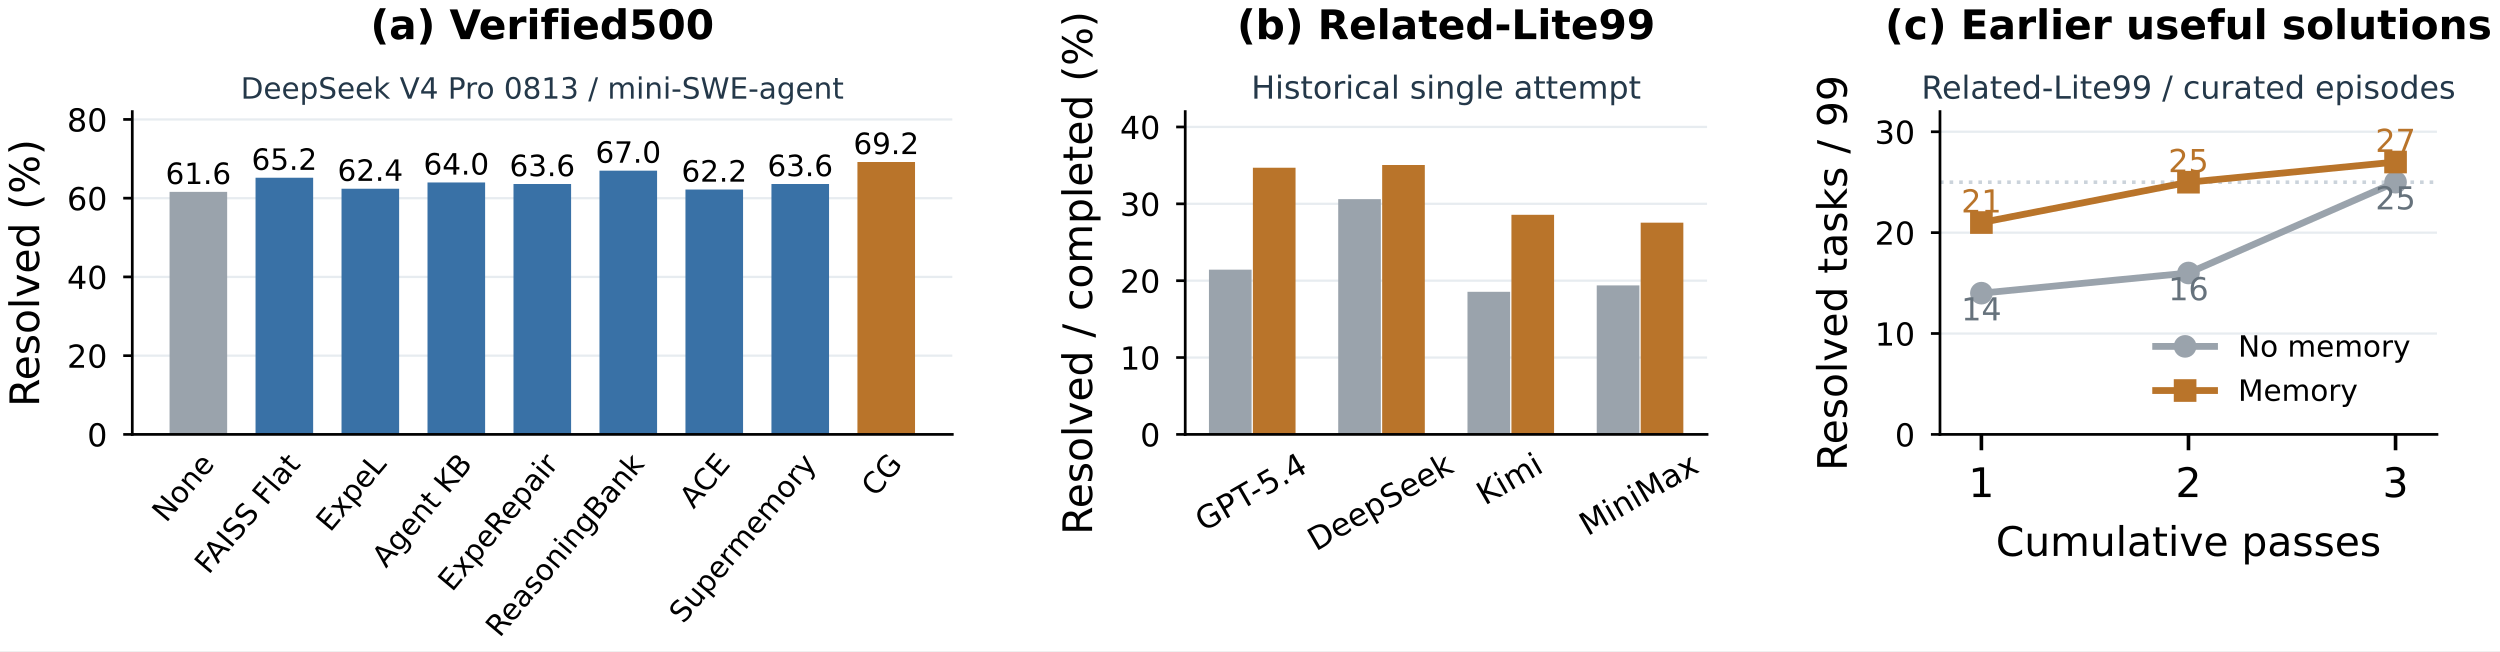
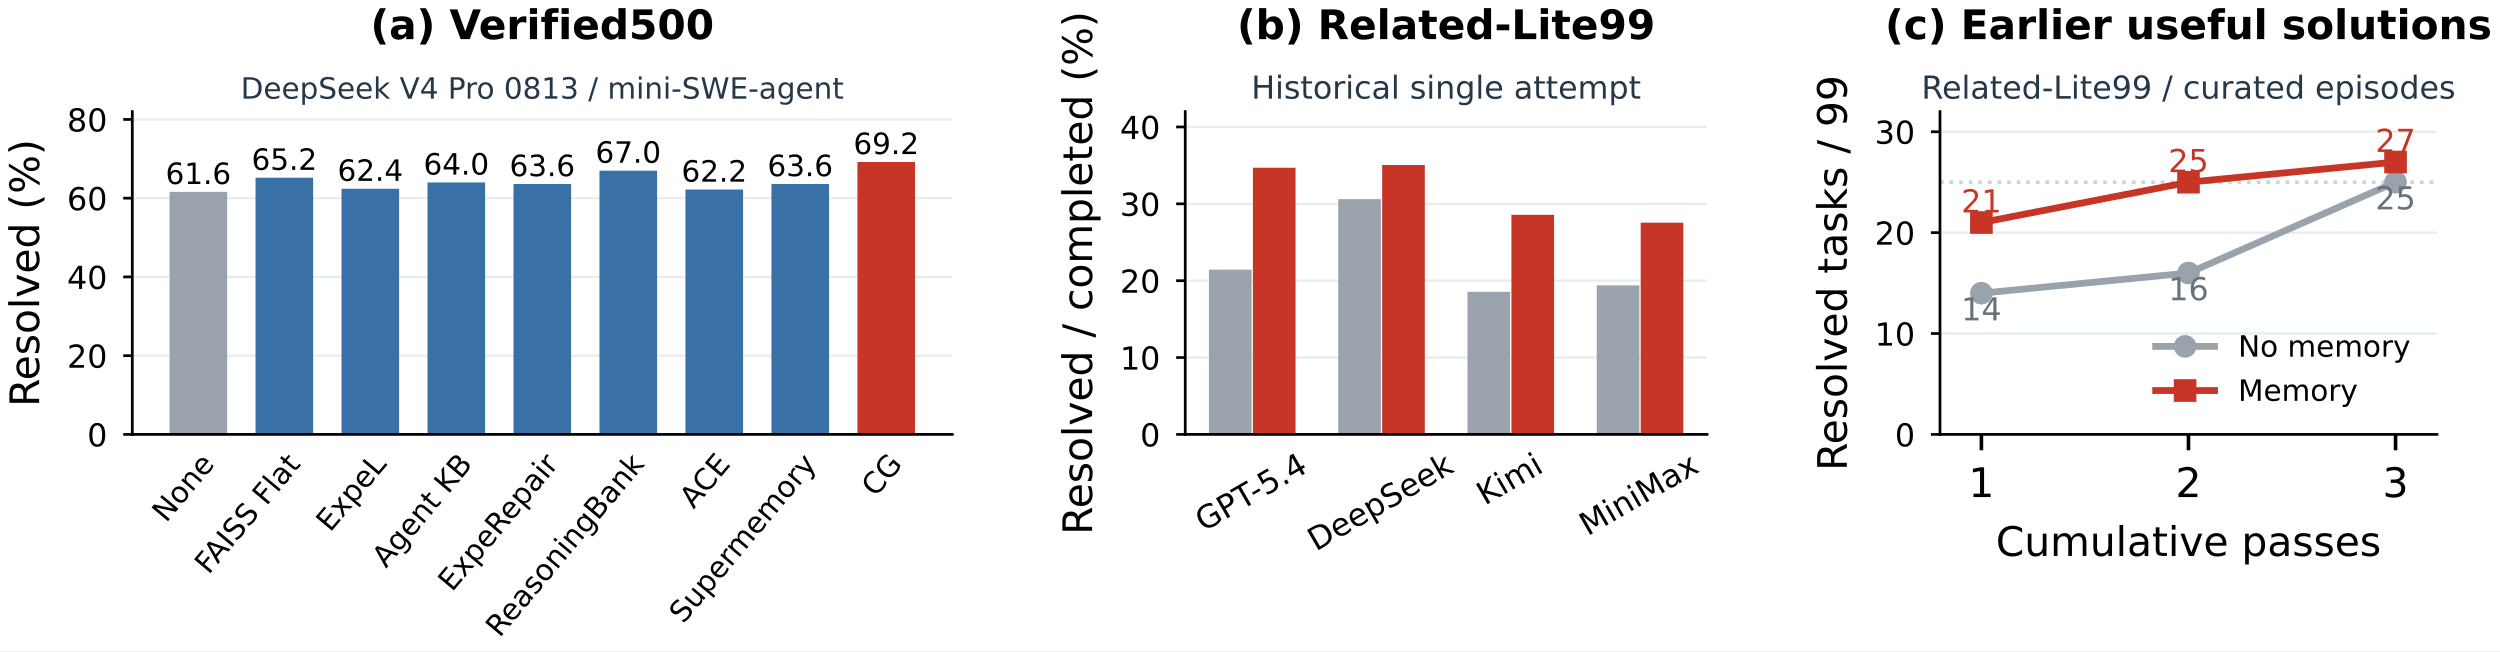
<svg xmlns="http://www.w3.org/2000/svg" xmlns:xlink="http://www.w3.org/1999/xlink" width="552.022pt" height="143.752pt" viewBox="0 0 552.022 143.752" version="1.1">
  <defs>
    <style type="text/css">*{stroke-linejoin: round; stroke-linecap: butt}</style>
  </defs>
  <g id="figure_1">
    <g id="patch_1">
      <path d="M 0 143.752 L 552.022 143.752 L 552.022 0 L 0 0 z " style="fill: #ffffff" />
    </g>
    <g id="axes_1">
      <g id="patch_2">
        <path d="M 29.208 95.919 L 210.277 95.919 L 210.277 24.639 L 29.208 24.639 z " style="fill: #ffffff" />
      </g>
      <g id="matplotlib.axis_1">
        <g id="xtick_1">
          <g id="line2d_1" />
          <g id="text_1">
            <text style="font-size: 6.5px; font-family: 'DejaVu Sans'; text-anchor: end" x="47.582" y="102.593" transform="rotate(-50 47.58202 102.593)">None</text>
          </g>
        </g>
        <g id="xtick_2">
          <g id="line2d_2" />
          <g id="text_2">
            <text style="font-size: 6.5px; font-family: 'DejaVu Sans'; text-anchor: end" x="66.568" y="102.593" transform="rotate(-50 66.56838 102.5933)">FAISS Flat</text>
          </g>
        </g>
        <g id="xtick_3">
          <g id="line2d_3" />
          <g id="text_3">
            <text style="font-size: 6.5px; font-family: 'DejaVu Sans'; text-anchor: end" x="85.554" y="102.593" transform="rotate(-50 85.55397 102.593)">ExpeL</text>
          </g>
        </g>
        <g id="xtick_4">
          <g id="line2d_4" />
          <g id="text_4">
            <text style="font-size: 6.5px; font-family: 'DejaVu Sans'; text-anchor: end" x="104.54" y="102.593" transform="rotate(-50 104.5399 102.593)">Agent KB</text>
          </g>
        </g>
        <g id="xtick_5">
          <g id="line2d_5" />
          <g id="text_5">
            <text style="font-size: 6.5px; font-family: 'DejaVu Sans'; text-anchor: end" x="123.526" y="102.593" transform="rotate(-50 123.5263 102.5933)">ExpeRepair</text>
          </g>
        </g>
        <g id="xtick_6">
          <g id="line2d_6" />
          <g id="text_6">
            <text style="font-size: 6.5px; font-family: 'DejaVu Sans'; text-anchor: end" x="142.512" y="102.593" transform="rotate(-50 142.5123 102.5933)">ReasoningBank</text>
          </g>
        </g>
        <g id="xtick_7">
          <g id="line2d_7" />
          <g id="text_7">
            <text style="font-size: 6.5px; font-family: 'DejaVu Sans'; text-anchor: end" x="161.498" y="102.593" transform="rotate(-50 161.4979 102.593)">ACE</text>
          </g>
        </g>
        <g id="xtick_8">
          <g id="line2d_8" />
          <g id="text_8">
            <text style="font-size: 6.5px; font-family: 'DejaVu Sans'; text-anchor: end" x="180.484" y="102.593" transform="rotate(-50 180.4838 102.593)">Supermemory</text>
          </g>
        </g>
        <g id="xtick_9">
          <g id="line2d_9" />
          <g id="text_9">
            <text style="font-size: 6.5px; font-family: 'DejaVu Sans'; text-anchor: end" x="199.47" y="102.593" transform="rotate(-50 199.4698 102.593)">CG</text>
          </g>
        </g>
      </g>
      <g id="matplotlib.axis_2">
        <g id="ytick_1">
          <g id="line2d_10">
-             <path d="M 29.208 95.919 L 210.277 95.919 " clip-path="url(#pbbd4549063)" style="fill: none; stroke: #e7ecf0; stroke-width: 0.5; stroke-linecap: square" />
+             <path d="M 29.208 95.919 L 210.277 95.919 " clip-path="url(#p18930e19ad)" style="fill: none; stroke: #e7ecf0; stroke-width: 0.5; stroke-linecap: square" />
          </g>
          <g id="line2d_11">
            <defs>
-               <path id="m89f60341a4" d="M 0 0 L -2 0 " style="stroke: #000000; stroke-width: 0.6" />
+               <path id="m54cf2e37d1" d="M 0 0 L -2 0 " style="stroke: #000000; stroke-width: 0.6" />
            </defs>
            <g>
-               <use xlink:href="#m89f60341a4" x="29.208" y="95.919" style="stroke: #000000; stroke-width: 0.6" />
+               <use xlink:href="#m54cf2e37d1" x="29.208" y="95.919" style="stroke: #000000; stroke-width: 0.6" />
            </g>
          </g>
          <g id="text_10">
            <text style="font-size: 7px; font-family: 'DejaVu Sans'; text-anchor: end" x="23.708" y="98.578" transform="rotate(-0 23.7082 98.57777)">0</text>
          </g>
        </g>
        <g id="ytick_2">
          <g id="line2d_12">
-             <path d="M 29.208 78.533 L 210.277 78.533 " clip-path="url(#pbbd4549063)" style="fill: none; stroke: #e7ecf0; stroke-width: 0.5; stroke-linecap: square" />
+             <path d="M 29.208 78.533 L 210.277 78.533 " clip-path="url(#p18930e19ad)" style="fill: none; stroke: #e7ecf0; stroke-width: 0.5; stroke-linecap: square" />
          </g>
          <g id="line2d_13">
            <g>
-               <use xlink:href="#m89f60341a4" x="29.208" y="78.533" style="stroke: #000000; stroke-width: 0.6" />
+               <use xlink:href="#m54cf2e37d1" x="29.208" y="78.533" style="stroke: #000000; stroke-width: 0.6" />
            </g>
          </g>
          <g id="text_11">
            <text style="font-size: 7px; font-family: 'DejaVu Sans'; text-anchor: end" x="23.708" y="81.192" transform="rotate(-0 23.7082 81.19241)">20</text>
          </g>
        </g>
        <g id="ytick_3">
          <g id="line2d_14">
-             <path d="M 29.208 61.148 L 210.277 61.148 " clip-path="url(#pbbd4549063)" style="fill: none; stroke: #e7ecf0; stroke-width: 0.5; stroke-linecap: square" />
+             <path d="M 29.208 61.148 L 210.277 61.148 " clip-path="url(#p18930e19ad)" style="fill: none; stroke: #e7ecf0; stroke-width: 0.5; stroke-linecap: square" />
          </g>
          <g id="line2d_15">
            <g>
-               <use xlink:href="#m89f60341a4" x="29.208" y="61.148" style="stroke: #000000; stroke-width: 0.6" />
+               <use xlink:href="#m54cf2e37d1" x="29.208" y="61.148" style="stroke: #000000; stroke-width: 0.6" />
            </g>
          </g>
          <g id="text_12">
            <text style="font-size: 7px; font-family: 'DejaVu Sans'; text-anchor: end" x="23.708" y="63.807" transform="rotate(-0 23.7082 63.80704)">40</text>
          </g>
        </g>
        <g id="ytick_4">
          <g id="line2d_16">
-             <path d="M 29.208 43.762 L 210.277 43.762 " clip-path="url(#pbbd4549063)" style="fill: none; stroke: #e7ecf0; stroke-width: 0.5; stroke-linecap: square" />
+             <path d="M 29.208 43.762 L 210.277 43.762 " clip-path="url(#p18930e19ad)" style="fill: none; stroke: #e7ecf0; stroke-width: 0.5; stroke-linecap: square" />
          </g>
          <g id="line2d_17">
            <g>
-               <use xlink:href="#m89f60341a4" x="29.208" y="43.762" style="stroke: #000000; stroke-width: 0.6" />
+               <use xlink:href="#m54cf2e37d1" x="29.208" y="43.762" style="stroke: #000000; stroke-width: 0.6" />
            </g>
          </g>
          <g id="text_13">
            <text style="font-size: 7px; font-family: 'DejaVu Sans'; text-anchor: end" x="23.708" y="46.422" transform="rotate(-0 23.7082 46.42168)">60</text>
          </g>
        </g>
        <g id="ytick_5">
          <g id="line2d_18">
-             <path d="M 29.208 26.377 L 210.277 26.377 " clip-path="url(#pbbd4549063)" style="fill: none; stroke: #e7ecf0; stroke-width: 0.5; stroke-linecap: square" />
+             <path d="M 29.208 26.377 L 210.277 26.377 " clip-path="url(#p18930e19ad)" style="fill: none; stroke: #e7ecf0; stroke-width: 0.5; stroke-linecap: square" />
          </g>
          <g id="line2d_19">
            <g>
-               <use xlink:href="#m89f60341a4" x="29.208" y="26.377" style="stroke: #000000; stroke-width: 0.6" />
+               <use xlink:href="#m54cf2e37d1" x="29.208" y="26.377" style="stroke: #000000; stroke-width: 0.6" />
            </g>
          </g>
          <g id="text_14">
            <text style="font-size: 7px; font-family: 'DejaVu Sans'; text-anchor: end" x="23.708" y="29.036" transform="rotate(-0 23.7082 29.03631)">80</text>
          </g>
        </g>
        <g id="text_15">
          <text style="font-size: 9px; font-family: 'DejaVu Sans'; text-anchor: middle" x="8.639" y="60.279" transform="rotate(-90 8.638594 60.27859)">Resolved (%)</text>
        </g>
      </g>
      <g id="patch_3">
-         <path d="M 37.439 95.919 L 50.159 95.919 L 50.159 42.372 L 37.439 42.372 z " clip-path="url(#pbbd4549063)" style="fill: #9aa3ac" />
+         <path d="M 37.439 95.919 L 50.159 95.919 L 50.159 42.372 L 37.439 42.372 z " clip-path="url(#p18930e19ad)" style="fill: #9aa3ac" />
      </g>
      <g id="patch_4">
-         <path d="M 56.425 95.919 L 69.145 95.919 L 69.145 39.242 L 56.425 39.242 z " clip-path="url(#pbbd4549063)" style="fill: #3971a6" />
+         <path d="M 56.425 95.919 L 69.145 95.919 L 69.145 39.242 L 56.425 39.242 z " clip-path="url(#p18930e19ad)" style="fill: #3971a6" />
      </g>
      <g id="patch_5">
-         <path d="M 75.411 95.919 L 88.131 95.919 L 88.131 41.676 L 75.411 41.676 z " clip-path="url(#pbbd4549063)" style="fill: #3971a6" />
+         <path d="M 75.411 95.919 L 88.131 95.919 L 88.131 41.676 L 75.411 41.676 z " clip-path="url(#p18930e19ad)" style="fill: #3971a6" />
      </g>
      <g id="patch_6">
-         <path d="M 94.397 95.919 L 107.117 95.919 L 107.117 40.285 L 94.397 40.285 z " clip-path="url(#pbbd4549063)" style="fill: #3971a6" />
+         <path d="M 94.397 95.919 L 107.117 95.919 L 107.117 40.285 L 94.397 40.285 z " clip-path="url(#p18930e19ad)" style="fill: #3971a6" />
      </g>
      <g id="patch_7">
-         <path d="M 113.383 95.919 L 126.103 95.919 L 126.103 40.633 L 113.383 40.633 z " clip-path="url(#pbbd4549063)" style="fill: #3971a6" />
+         <path d="M 113.383 95.919 L 126.103 95.919 L 126.103 40.633 L 113.383 40.633 z " clip-path="url(#p18930e19ad)" style="fill: #3971a6" />
      </g>
      <g id="patch_8">
-         <path d="M 132.368 95.919 L 145.089 95.919 L 145.089 37.678 L 132.368 37.678 z " clip-path="url(#pbbd4549063)" style="fill: #3971a6" />
+         <path d="M 132.368 95.919 L 145.089 95.919 L 145.089 37.678 L 132.368 37.678 z " clip-path="url(#p18930e19ad)" style="fill: #3971a6" />
      </g>
      <g id="patch_9">
-         <path d="M 151.354 95.919 L 164.075 95.919 L 164.075 41.85 L 151.354 41.85 z " clip-path="url(#pbbd4549063)" style="fill: #3971a6" />
+         <path d="M 151.354 95.919 L 164.075 95.919 L 164.075 41.85 L 151.354 41.85 z " clip-path="url(#p18930e19ad)" style="fill: #3971a6" />
      </g>
      <g id="patch_10">
-         <path d="M 170.34 95.919 L 183.061 95.919 L 183.061 40.633 L 170.34 40.633 z " clip-path="url(#pbbd4549063)" style="fill: #3971a6" />
+         <path d="M 170.34 95.919 L 183.061 95.919 L 183.061 40.633 L 170.34 40.633 z " clip-path="url(#p18930e19ad)" style="fill: #3971a6" />
      </g>
      <g id="patch_11">
-         <path d="M 189.326 95.919 L 202.047 95.919 L 202.047 35.765 L 189.326 35.765 z " clip-path="url(#pbbd4549063)" style="fill: #b9742a" />
+         <path d="M 189.326 95.919 L 202.047 95.919 L 202.047 35.765 L 189.326 35.765 z " clip-path="url(#p18930e19ad)" style="fill: #c73527" />
      </g>
      <g id="patch_12">
        <path d="M 29.208 95.919 L 29.208 24.639 " style="fill: none; stroke: #000000; stroke-width: 0.6; stroke-linejoin: miter; stroke-linecap: square" />
      </g>
      <g id="patch_13">
        <path d="M 29.208 95.919 L 210.277 95.919 " style="fill: none; stroke: #000000; stroke-width: 0.6; stroke-linejoin: miter; stroke-linecap: square" />
      </g>
      <g id="text_16">
        <text style="font-size: 6.5px; font-family: 'DejaVu Sans'; text-anchor: middle" x="43.799" y="40.633" transform="rotate(-0 43.79892 40.63313)">61.6</text>
      </g>
      <g id="text_17">
        <text style="font-size: 6.5px; font-family: 'DejaVu Sans'; text-anchor: middle" x="62.785" y="37.504" transform="rotate(-0 62.7849 37.50376)">65.2</text>
      </g>
      <g id="text_18">
        <text style="font-size: 6.5px; font-family: 'DejaVu Sans'; text-anchor: middle" x="81.771" y="39.938" transform="rotate(-0 81.77087 39.93772)">62.4</text>
      </g>
      <g id="text_19">
        <text style="font-size: 6.5px; font-family: 'DejaVu Sans'; text-anchor: middle" x="100.757" y="38.547" transform="rotate(-0 100.7568 38.54689)">64.0</text>
      </g>
      <g id="text_20">
        <text style="font-size: 6.5px; font-family: 'DejaVu Sans'; text-anchor: middle" x="119.743" y="38.895" transform="rotate(-0 119.7428 38.89459)">63.6</text>
      </g>
      <g id="text_21">
        <text style="font-size: 6.5px; font-family: 'DejaVu Sans'; text-anchor: middle" x="138.729" y="35.939" transform="rotate(-0 138.7288 35.93908)">67.0</text>
      </g>
      <g id="text_22">
        <text style="font-size: 6.5px; font-family: 'DejaVu Sans'; text-anchor: middle" x="157.715" y="40.112" transform="rotate(-0 157.7148 40.11157)">62.2</text>
      </g>
      <g id="text_23">
        <text style="font-size: 6.5px; font-family: 'DejaVu Sans'; text-anchor: middle" x="176.701" y="38.895" transform="rotate(-0 176.7007 38.89459)">63.6</text>
      </g>
      <g id="text_24">
        <text style="font-size: 6.5px; font-family: 'DejaVu Sans'; text-anchor: middle" x="195.687" y="34.027" transform="rotate(-0 195.6867 34.02669)">69.2</text>
      </g>
      <g id="text_25">
        <text style="font-size: 6.5px; font-family: 'DejaVu Sans'; text-anchor: middle; fill: #243849" x="119.743" y="21.787" transform="rotate(-0 119.7428 21.78739)">DeepSeek V4 Pro 0813 / mini-SWE-agent</text>
      </g>
      <g id="text_26">
        <text style="font-weight: 700; font-size: 9px; font-family: 'DejaVu Sans'; text-anchor: middle" x="119.743" y="8.639" transform="rotate(-0 119.7428 8.638594)">(a) Verified500</text>
      </g>
    </g>
    <g id="axes_2">
      <g id="patch_14">
        <path d="M 261.708 95.919 L 376.934 95.919 L 376.934 24.639 L 261.708 24.639 z " style="fill: #ffffff" />
      </g>
      <g id="matplotlib.axis_3">
        <g id="xtick_10">
          <g id="line2d_20" />
          <g id="text_27">
            <text style="font-size: 7px; font-family: 'DejaVu Sans'" transform="translate(265.7533 117.4923) rotate(-30)">GPT-5.4</text>
          </g>
        </g>
        <g id="xtick_11">
          <g id="line2d_21" />
          <g id="text_28">
            <text style="font-size: 7px; font-family: 'DejaVu Sans'" transform="translate(290.5615 121.8049) rotate(-30)">DeepSeek</text>
          </g>
        </g>
        <g id="xtick_12">
          <g id="line2d_22" />
          <g id="text_29">
            <text style="font-size: 7px; font-family: 'DejaVu Sans'" transform="translate(327.8775 111.674) rotate(-30)">Kimi</text>
          </g>
        </g>
        <g id="xtick_13">
          <g id="line2d_23" />
          <g id="text_30">
            <text style="font-size: 7px; font-family: 'DejaVu Sans'" transform="translate(350.5572 118.4438) rotate(-30)">MiniMax</text>
          </g>
        </g>
      </g>
      <g id="matplotlib.axis_4">
        <g id="ytick_6">
          <g id="line2d_24">
-             <path d="M 261.708 95.919 L 376.934 95.919 " clip-path="url(#p09d62d4a76)" style="fill: none; stroke: #e7ecf0; stroke-width: 0.5; stroke-linecap: square" />
+             <path d="M 261.708 95.919 L 376.934 95.919 " clip-path="url(#p81a3f68c66)" style="fill: none; stroke: #e7ecf0; stroke-width: 0.5; stroke-linecap: square" />
          </g>
          <g id="line2d_25">
            <g>
-               <use xlink:href="#m89f60341a4" x="261.708" y="95.919" style="stroke: #000000; stroke-width: 0.6" />
+               <use xlink:href="#m54cf2e37d1" x="261.708" y="95.919" style="stroke: #000000; stroke-width: 0.6" />
            </g>
          </g>
          <g id="text_31">
            <text style="font-size: 7px; font-family: 'DejaVu Sans'; text-anchor: end" x="256.208" y="98.578" transform="rotate(-0 256.2084 98.57777)">0</text>
          </g>
        </g>
        <g id="ytick_7">
          <g id="line2d_26">
-             <path d="M 261.708 78.947 L 376.934 78.947 " clip-path="url(#p09d62d4a76)" style="fill: none; stroke: #e7ecf0; stroke-width: 0.5; stroke-linecap: square" />
+             <path d="M 261.708 78.947 L 376.934 78.947 " clip-path="url(#p81a3f68c66)" style="fill: none; stroke: #e7ecf0; stroke-width: 0.5; stroke-linecap: square" />
          </g>
          <g id="line2d_27">
            <g>
-               <use xlink:href="#m89f60341a4" x="261.708" y="78.947" style="stroke: #000000; stroke-width: 0.6" />
+               <use xlink:href="#m54cf2e37d1" x="261.708" y="78.947" style="stroke: #000000; stroke-width: 0.6" />
            </g>
          </g>
          <g id="text_32">
            <text style="font-size: 7px; font-family: 'DejaVu Sans'; text-anchor: end" x="256.208" y="81.606" transform="rotate(-0 256.2084 81.60635)">10</text>
          </g>
        </g>
        <g id="ytick_8">
          <g id="line2d_28">
-             <path d="M 261.708 61.976 L 376.934 61.976 " clip-path="url(#p09d62d4a76)" style="fill: none; stroke: #e7ecf0; stroke-width: 0.5; stroke-linecap: square" />
+             <path d="M 261.708 61.976 L 376.934 61.976 " clip-path="url(#p81a3f68c66)" style="fill: none; stroke: #e7ecf0; stroke-width: 0.5; stroke-linecap: square" />
          </g>
          <g id="line2d_29">
            <g>
-               <use xlink:href="#m89f60341a4" x="261.708" y="61.976" style="stroke: #000000; stroke-width: 0.6" />
+               <use xlink:href="#m54cf2e37d1" x="261.708" y="61.976" style="stroke: #000000; stroke-width: 0.6" />
            </g>
          </g>
          <g id="text_33">
            <text style="font-size: 7px; font-family: 'DejaVu Sans'; text-anchor: end" x="256.208" y="64.635" transform="rotate(-0 256.2084 64.63492)">20</text>
          </g>
        </g>
        <g id="ytick_9">
          <g id="line2d_30">
-             <path d="M 261.708 45.004 L 376.934 45.004 " clip-path="url(#p09d62d4a76)" style="fill: none; stroke: #e7ecf0; stroke-width: 0.5; stroke-linecap: square" />
+             <path d="M 261.708 45.004 L 376.934 45.004 " clip-path="url(#p81a3f68c66)" style="fill: none; stroke: #e7ecf0; stroke-width: 0.5; stroke-linecap: square" />
          </g>
          <g id="line2d_31">
            <g>
-               <use xlink:href="#m89f60341a4" x="261.708" y="45.004" style="stroke: #000000; stroke-width: 0.6" />
+               <use xlink:href="#m54cf2e37d1" x="261.708" y="45.004" style="stroke: #000000; stroke-width: 0.6" />
            </g>
          </g>
          <g id="text_34">
            <text style="font-size: 7px; font-family: 'DejaVu Sans'; text-anchor: end" x="256.208" y="47.663" transform="rotate(-0 256.2084 47.66349)">30</text>
          </g>
        </g>
        <g id="ytick_10">
          <g id="line2d_32">
-             <path d="M 261.708 28.033 L 376.934 28.033 " clip-path="url(#p09d62d4a76)" style="fill: none; stroke: #e7ecf0; stroke-width: 0.5; stroke-linecap: square" />
+             <path d="M 261.708 28.033 L 376.934 28.033 " clip-path="url(#p81a3f68c66)" style="fill: none; stroke: #e7ecf0; stroke-width: 0.5; stroke-linecap: square" />
          </g>
          <g id="line2d_33">
            <g>
-               <use xlink:href="#m89f60341a4" x="261.708" y="28.033" style="stroke: #000000; stroke-width: 0.6" />
+               <use xlink:href="#m54cf2e37d1" x="261.708" y="28.033" style="stroke: #000000; stroke-width: 0.6" />
            </g>
          </g>
          <g id="text_35">
            <text style="font-size: 7px; font-family: 'DejaVu Sans'; text-anchor: end" x="256.208" y="30.692" transform="rotate(-0 256.2084 30.69206)">40</text>
          </g>
        </g>
        <g id="text_36">
          <text style="font-size: 9px; font-family: 'DejaVu Sans'; text-anchor: middle" x="241.139" y="60.279" transform="rotate(-90 241.1388 60.27859)">Resolved / completed (%)</text>
        </g>
      </g>
      <g id="patch_15">
-         <path d="M 266.946 95.919 L 276.365 95.919 L 276.365 59.551 L 266.946 59.551 z " clip-path="url(#p09d62d4a76)" style="fill: #9aa3ac" />
+         <path d="M 266.946 95.919 L 276.365 95.919 L 276.365 59.551 L 266.946 59.551 z " clip-path="url(#p81a3f68c66)" style="fill: #9aa3ac" />
      </g>
      <g id="patch_16">
-         <path d="M 295.488 95.919 L 304.907 95.919 L 304.907 43.965 L 295.488 43.965 z " clip-path="url(#p09d62d4a76)" style="fill: #9aa3ac" />
+         <path d="M 295.488 95.919 L 304.907 95.919 L 304.907 43.965 L 295.488 43.965 z " clip-path="url(#p81a3f68c66)" style="fill: #9aa3ac" />
      </g>
      <g id="patch_17">
-         <path d="M 324.031 95.919 L 333.45 95.919 L 333.45 64.425 L 324.031 64.425 z " clip-path="url(#p09d62d4a76)" style="fill: #9aa3ac" />
+         <path d="M 324.031 95.919 L 333.45 95.919 L 333.45 64.425 L 324.031 64.425 z " clip-path="url(#p81a3f68c66)" style="fill: #9aa3ac" />
      </g>
      <g id="patch_18">
-         <path d="M 352.573 95.919 L 361.992 95.919 L 361.992 63.015 L 352.573 63.015 z " clip-path="url(#p09d62d4a76)" style="fill: #9aa3ac" />
+         <path d="M 352.573 95.919 L 361.992 95.919 L 361.992 63.015 L 352.573 63.015 z " clip-path="url(#p81a3f68c66)" style="fill: #9aa3ac" />
      </g>
      <g id="patch_19">
-         <path d="M 276.65 95.919 L 286.069 95.919 L 286.069 37.038 L 276.65 37.038 z " clip-path="url(#p09d62d4a76)" style="fill: #b9742a" />
+         <path d="M 276.65 95.919 L 286.069 95.919 L 286.069 37.038 L 276.65 37.038 z " clip-path="url(#p81a3f68c66)" style="fill: #c73527" />
      </g>
      <g id="patch_20">
-         <path d="M 305.193 95.919 L 314.612 95.919 L 314.612 36.431 L 305.193 36.431 z " clip-path="url(#p09d62d4a76)" style="fill: #b9742a" />
+         <path d="M 305.193 95.919 L 314.612 95.919 L 314.612 36.431 L 305.193 36.431 z " clip-path="url(#p81a3f68c66)" style="fill: #c73527" />
      </g>
      <g id="patch_21">
-         <path d="M 333.735 95.919 L 343.154 95.919 L 343.154 47.429 L 333.735 47.429 z " clip-path="url(#p09d62d4a76)" style="fill: #b9742a" />
+         <path d="M 333.735 95.919 L 343.154 95.919 L 343.154 47.429 L 333.735 47.429 z " clip-path="url(#p81a3f68c66)" style="fill: #c73527" />
      </g>
      <g id="patch_22">
-         <path d="M 362.278 95.919 L 371.697 95.919 L 371.697 49.161 L 362.278 49.161 z " clip-path="url(#p09d62d4a76)" style="fill: #b9742a" />
+         <path d="M 362.278 95.919 L 371.697 95.919 L 371.697 49.161 L 362.278 49.161 z " clip-path="url(#p81a3f68c66)" style="fill: #c73527" />
      </g>
      <g id="patch_23">
        <path d="M 261.708 95.919 L 261.708 24.639 " style="fill: none; stroke: #000000; stroke-width: 0.6; stroke-linejoin: miter; stroke-linecap: square" />
      </g>
      <g id="patch_24">
        <path d="M 261.708 95.919 L 376.934 95.919 " style="fill: none; stroke: #000000; stroke-width: 0.6; stroke-linejoin: miter; stroke-linecap: square" />
      </g>
      <g id="text_37">
        <text style="font-size: 7px; font-family: 'DejaVu Sans'; text-anchor: middle; fill: #243849" x="319.321" y="21.787" transform="rotate(-0 319.3214 21.78739)">Historical single attempt</text>
      </g>
      <g id="text_38">
        <text style="font-weight: 700; font-size: 9px; font-family: 'DejaVu Sans'; text-anchor: middle" x="319.321" y="8.639" transform="rotate(-0 319.3214 8.638594)">(b) Related-Lite99</text>
      </g>
    </g>
    <g id="axes_3">
      <g id="patch_25">
        <path d="M 428.365 95.919 L 538.104 95.919 L 538.104 24.639 L 428.365 24.639 z " style="fill: #ffffff" />
      </g>
      <g id="line2d_34">
-         <path d="M 428.365 40.231 L 538.104 40.231 " clip-path="url(#p77054eb0fe)" style="fill: none; stroke-dasharray: 0.8,1.32; stroke-dashoffset: 0; stroke: #cbd3db; stroke-width: 0.8" />
+         <path d="M 428.365 40.231 L 538.104 40.231 " clip-path="url(#pdecfa5c27d)" style="fill: none; stroke-dasharray: 0.8,1.32; stroke-dashoffset: 0; stroke: #cbd3db; stroke-width: 0.8" />
      </g>
      <g id="matplotlib.axis_5">
        <g id="xtick_14">
          <g id="line2d_35">
            <defs>
-               <path id="ma97fbe5a9e" d="M 0 0 L 0 3.5 " style="stroke: #000000; stroke-width: 0.8" />
+               <path id="m015f919467" d="M 0 0 L 0 3.5 " style="stroke: #000000; stroke-width: 0.8" />
            </defs>
            <g>
-               <use xlink:href="#ma97fbe5a9e" x="437.51" y="95.919" style="stroke: #000000; stroke-width: 0.8" />
+               <use xlink:href="#m015f919467" x="437.51" y="95.919" style="stroke: #000000; stroke-width: 0.8" />
            </g>
          </g>
          <g id="text_39">
            <text style="font-size: 9px; font-family: 'DejaVu Sans'; text-anchor: middle" x="437.51" y="109.756" transform="rotate(-0 437.5102 109.7565)">1</text>
          </g>
        </g>
        <g id="xtick_15">
          <g id="line2d_36">
            <g>
-               <use xlink:href="#ma97fbe5a9e" x="483.235" y="95.919" style="stroke: #000000; stroke-width: 0.8" />
+               <use xlink:href="#m015f919467" x="483.235" y="95.919" style="stroke: #000000; stroke-width: 0.8" />
            </g>
          </g>
          <g id="text_40">
            <text style="font-size: 9px; font-family: 'DejaVu Sans'; text-anchor: middle" x="483.235" y="109.756" transform="rotate(-0 483.2347 109.7565)">2</text>
          </g>
        </g>
        <g id="xtick_16">
          <g id="line2d_37">
            <g>
-               <use xlink:href="#ma97fbe5a9e" x="528.959" y="95.919" style="stroke: #000000; stroke-width: 0.8" />
+               <use xlink:href="#m015f919467" x="528.959" y="95.919" style="stroke: #000000; stroke-width: 0.8" />
            </g>
          </g>
          <g id="text_41">
            <text style="font-size: 9px; font-family: 'DejaVu Sans'; text-anchor: middle" x="528.959" y="109.756" transform="rotate(-0 528.9593 109.7565)">3</text>
          </g>
        </g>
        <g id="text_42">
          <text style="font-size: 9px; font-family: 'DejaVu Sans'; text-anchor: middle" x="483.235" y="122.757" transform="rotate(-0 483.2347 122.7572)">Cumulative passes</text>
        </g>
      </g>
      <g id="matplotlib.axis_6">
        <g id="ytick_11">
          <g id="line2d_38">
-             <path d="M 428.365 95.919 L 538.104 95.919 " clip-path="url(#p77054eb0fe)" style="fill: none; stroke: #e7ecf0; stroke-width: 0.5; stroke-linecap: square" />
+             <path d="M 428.365 95.919 L 538.104 95.919 " clip-path="url(#pdecfa5c27d)" style="fill: none; stroke: #e7ecf0; stroke-width: 0.5; stroke-linecap: square" />
          </g>
          <g id="line2d_39">
            <g>
-               <use xlink:href="#m89f60341a4" x="428.365" y="95.919" style="stroke: #000000; stroke-width: 0.6" />
+               <use xlink:href="#m54cf2e37d1" x="428.365" y="95.919" style="stroke: #000000; stroke-width: 0.6" />
            </g>
          </g>
          <g id="text_43">
            <text style="font-size: 7px; font-family: 'DejaVu Sans'; text-anchor: end" x="422.865" y="98.578" transform="rotate(-0 422.8653 98.57777)">0</text>
          </g>
        </g>
        <g id="ytick_12">
          <g id="line2d_40">
-             <path d="M 428.365 73.644 L 538.104 73.644 " clip-path="url(#p77054eb0fe)" style="fill: none; stroke: #e7ecf0; stroke-width: 0.5; stroke-linecap: square" />
+             <path d="M 428.365 73.644 L 538.104 73.644 " clip-path="url(#pdecfa5c27d)" style="fill: none; stroke: #e7ecf0; stroke-width: 0.5; stroke-linecap: square" />
          </g>
          <g id="line2d_41">
            <g>
-               <use xlink:href="#m89f60341a4" x="428.365" y="73.644" style="stroke: #000000; stroke-width: 0.6" />
+               <use xlink:href="#m54cf2e37d1" x="428.365" y="73.644" style="stroke: #000000; stroke-width: 0.6" />
            </g>
          </g>
          <g id="text_44">
            <text style="font-size: 7px; font-family: 'DejaVu Sans'; text-anchor: end" x="422.865" y="76.303" transform="rotate(-0 422.8653 76.30277)">10</text>
          </g>
        </g>
        <g id="ytick_13">
          <g id="line2d_42">
-             <path d="M 428.365 51.369 L 538.104 51.369 " clip-path="url(#p77054eb0fe)" style="fill: none; stroke: #e7ecf0; stroke-width: 0.5; stroke-linecap: square" />
+             <path d="M 428.365 51.369 L 538.104 51.369 " clip-path="url(#pdecfa5c27d)" style="fill: none; stroke: #e7ecf0; stroke-width: 0.5; stroke-linecap: square" />
          </g>
          <g id="line2d_43">
            <g>
-               <use xlink:href="#m89f60341a4" x="428.365" y="51.369" style="stroke: #000000; stroke-width: 0.6" />
+               <use xlink:href="#m54cf2e37d1" x="428.365" y="51.369" style="stroke: #000000; stroke-width: 0.6" />
            </g>
          </g>
          <g id="text_45">
            <text style="font-size: 7px; font-family: 'DejaVu Sans'; text-anchor: end" x="422.865" y="54.028" transform="rotate(-0 422.8653 54.02777)">20</text>
          </g>
        </g>
        <g id="ytick_14">
          <g id="line2d_44">
-             <path d="M 428.365 29.094 L 538.104 29.094 " clip-path="url(#p77054eb0fe)" style="fill: none; stroke: #e7ecf0; stroke-width: 0.5; stroke-linecap: square" />
+             <path d="M 428.365 29.094 L 538.104 29.094 " clip-path="url(#pdecfa5c27d)" style="fill: none; stroke: #e7ecf0; stroke-width: 0.5; stroke-linecap: square" />
          </g>
          <g id="line2d_45">
            <g>
-               <use xlink:href="#m89f60341a4" x="428.365" y="29.094" style="stroke: #000000; stroke-width: 0.6" />
+               <use xlink:href="#m54cf2e37d1" x="428.365" y="29.094" style="stroke: #000000; stroke-width: 0.6" />
            </g>
          </g>
          <g id="text_46">
            <text style="font-size: 7px; font-family: 'DejaVu Sans'; text-anchor: end" x="422.865" y="31.753" transform="rotate(-0 422.8653 31.75277)">30</text>
          </g>
        </g>
        <g id="text_47">
          <text style="font-size: 9px; font-family: 'DejaVu Sans'; text-anchor: middle" x="407.796" y="60.279" transform="rotate(-90 407.7957 60.27859)">Resolved tasks / 99</text>
        </g>
      </g>
      <g id="line2d_46">
-         <path d="M 437.51 64.734 L 483.235 60.279 L 528.959 40.231 " clip-path="url(#p77054eb0fe)" style="fill: none; stroke: #9aa3ac; stroke-width: 1.5; stroke-linecap: square" />
+         <path d="M 437.51 64.734 L 483.235 60.279 L 528.959 40.231 " clip-path="url(#pdecfa5c27d)" style="fill: none; stroke: #9aa3ac; stroke-width: 1.5; stroke-linecap: square" />
        <defs>
-           <path id="md29ebdd568" d="M 0 2 C 0.53 2 1.039 1.789 1.414 1.414 C 1.789 1.039 2 0.53 2 0 C 2 -0.53 1.789 -1.039 1.414 -1.414 C 1.039 -1.789 0.53 -2 0 -2 C -0.53 -2 -1.039 -1.789 -1.414 -1.414 C -1.789 -1.039 -2 -0.53 -2 0 C -2 0.53 -1.789 1.039 -1.414 1.414 C -1.039 1.789 -0.53 2 0 2 z " style="stroke: #9aa3ac" />
+           <path id="m5673c21681" d="M 0 2 C 0.53 2 1.039 1.789 1.414 1.414 C 1.789 1.039 2 0.53 2 0 C 2 -0.53 1.789 -1.039 1.414 -1.414 C 1.039 -1.789 0.53 -2 0 -2 C -0.53 -2 -1.039 -1.789 -1.414 -1.414 C -1.789 -1.039 -2 -0.53 -2 0 C -2 0.53 -1.789 1.039 -1.414 1.414 C -1.039 1.789 -0.53 2 0 2 z " style="stroke: #9aa3ac" />
        </defs>
-         <g clip-path="url(#p77054eb0fe)">
-           <use xlink:href="#md29ebdd568" x="437.51" y="64.734" style="fill: #9aa3ac; stroke: #9aa3ac" />
-           <use xlink:href="#md29ebdd568" x="483.235" y="60.279" style="fill: #9aa3ac; stroke: #9aa3ac" />
-           <use xlink:href="#md29ebdd568" x="528.959" y="40.231" style="fill: #9aa3ac; stroke: #9aa3ac" />
+         <g clip-path="url(#pdecfa5c27d)">
+           <use xlink:href="#m5673c21681" x="437.51" y="64.734" style="fill: #9aa3ac; stroke: #9aa3ac" />
+           <use xlink:href="#m5673c21681" x="483.235" y="60.279" style="fill: #9aa3ac; stroke: #9aa3ac" />
+           <use xlink:href="#m5673c21681" x="528.959" y="40.231" style="fill: #9aa3ac; stroke: #9aa3ac" />
        </g>
      </g>
      <g id="line2d_47">
-         <path d="M 437.51 49.141 L 483.235 40.231 L 528.959 35.776 " clip-path="url(#p77054eb0fe)" style="fill: none; stroke: #b9742a; stroke-width: 1.5; stroke-linecap: square" />
+         <path d="M 437.51 49.141 L 483.235 40.231 L 528.959 35.776 " clip-path="url(#pdecfa5c27d)" style="fill: none; stroke: #c73527; stroke-width: 1.5; stroke-linecap: square" />
        <defs>
-           <path id="md1053db9a3" d="M -2 2 L 2 2 L 2 -2 L -2 -2 z " style="stroke: #b9742a; stroke-linejoin: miter" />
+           <path id="ma654eae440" d="M -2 2 L 2 2 L 2 -2 L -2 -2 z " style="stroke: #c73527; stroke-linejoin: miter" />
        </defs>
-         <g clip-path="url(#p77054eb0fe)">
-           <use xlink:href="#md1053db9a3" x="437.51" y="49.141" style="fill: #b9742a; stroke: #b9742a; stroke-linejoin: miter" />
-           <use xlink:href="#md1053db9a3" x="483.235" y="40.231" style="fill: #b9742a; stroke: #b9742a; stroke-linejoin: miter" />
-           <use xlink:href="#md1053db9a3" x="528.959" y="35.776" style="fill: #b9742a; stroke: #b9742a; stroke-linejoin: miter" />
+         <g clip-path="url(#pdecfa5c27d)">
+           <use xlink:href="#ma654eae440" x="437.51" y="49.141" style="fill: #c73527; stroke: #c73527; stroke-linejoin: miter" />
+           <use xlink:href="#ma654eae440" x="483.235" y="40.231" style="fill: #c73527; stroke: #c73527; stroke-linejoin: miter" />
+           <use xlink:href="#ma654eae440" x="528.959" y="35.776" style="fill: #c73527; stroke: #c73527; stroke-linejoin: miter" />
        </g>
      </g>
      <g id="patch_26">
        <path d="M 428.365 95.919 L 428.365 24.639 " style="fill: none; stroke: #000000; stroke-width: 0.6; stroke-linejoin: miter; stroke-linecap: square" />
      </g>
      <g id="patch_27">
        <path d="M 428.365 95.919 L 538.104 95.919 " style="fill: none; stroke: #000000; stroke-width: 0.6; stroke-linejoin: miter; stroke-linecap: square" />
      </g>
      <g id="text_48">
-         <text style="font-size: 7px; font-family: 'DejaVu Sans'; text-anchor: middle; fill: #b9742a" x="437.51" y="46.914" transform="rotate(-0 437.5102 46.91359)">21</text>
+         <text style="font-size: 7px; font-family: 'DejaVu Sans'; text-anchor: middle; fill: #c73527" x="437.51" y="46.914" transform="rotate(-0 437.5102 46.91359)">21</text>
      </g>
      <g id="text_49">
-         <text style="font-size: 7px; font-family: 'DejaVu Sans'; text-anchor: middle; fill: #b9742a" x="483.235" y="38.004" transform="rotate(-0 483.2347 38.00359)">25</text>
+         <text style="font-size: 7px; font-family: 'DejaVu Sans'; text-anchor: middle; fill: #c73527" x="483.235" y="38.004" transform="rotate(-0 483.2347 38.00359)">25</text>
      </g>
      <g id="text_50">
-         <text style="font-size: 7px; font-family: 'DejaVu Sans'; text-anchor: middle; fill: #b9742a" x="528.959" y="33.549" transform="rotate(-0 528.9593 33.54859)">27</text>
+         <text style="font-size: 7px; font-family: 'DejaVu Sans'; text-anchor: middle; fill: #c73527" x="528.959" y="33.549" transform="rotate(-0 528.9593 33.54859)">27</text>
      </g>
      <g id="text_51">
        <text style="font-size: 7px; font-family: 'DejaVu Sans'; text-anchor: middle; fill: #66727c" x="437.51" y="70.748" transform="rotate(-0 437.5102 70.74784)">14</text>
      </g>
      <g id="text_52">
        <text style="font-size: 7px; font-family: 'DejaVu Sans'; text-anchor: middle; fill: #66727c" x="483.235" y="66.293" transform="rotate(-0 483.2347 66.29284)">16</text>
      </g>
      <g id="text_53">
        <text style="font-size: 7px; font-family: 'DejaVu Sans'; text-anchor: middle; fill: #66727c" x="528.959" y="46.245" transform="rotate(-0 528.9593 46.24534)">25</text>
      </g>
      <g id="text_54">
        <text style="font-size: 7px; font-family: 'DejaVu Sans'; text-anchor: middle; fill: #243849" x="483.235" y="21.787" transform="rotate(-0 483.2347 21.78739)">Related-Lite99 / curated episodes</text>
      </g>
      <g id="text_55">
        <text style="font-weight: 700; font-size: 9px; font-family: 'DejaVu Sans'; text-anchor: middle" x="483.235" y="8.639" transform="rotate(-0 483.2347 8.638594)">(c) Earlier useful solutions</text>
      </g>
      <g id="legend_1">
        <g id="line2d_48">
          <path d="M 475.99 76.482 L 482.49 76.482 L 488.99 76.482 " style="fill: none; stroke: #9aa3ac; stroke-width: 1.5; stroke-linecap: square" />
          <g>
-             <use xlink:href="#md29ebdd568" x="482.49" y="76.482" style="fill: #9aa3ac; stroke: #9aa3ac" />
+             <use xlink:href="#m5673c21681" x="482.49" y="76.482" style="fill: #9aa3ac; stroke: #9aa3ac" />
          </g>
        </g>
        <g id="text_56">
          <text style="font-size: 6.5px; font-family: 'DejaVu Sans'; text-anchor: start" x="494.19" y="78.757" transform="rotate(-0 494.1896 78.75656)">No memory</text>
        </g>
        <g id="line2d_49">
-           <path d="M 475.99 86.232 L 482.49 86.232 L 488.99 86.232 " style="fill: none; stroke: #b9742a; stroke-width: 1.5; stroke-linecap: square" />
+           <path d="M 475.99 86.232 L 482.49 86.232 L 488.99 86.232 " style="fill: none; stroke: #c73527; stroke-width: 1.5; stroke-linecap: square" />
          <g>
-             <use xlink:href="#md1053db9a3" x="482.49" y="86.232" style="fill: #b9742a; stroke: #b9742a; stroke-linejoin: miter" />
+             <use xlink:href="#ma654eae440" x="482.49" y="86.232" style="fill: #c73527; stroke: #c73527; stroke-linejoin: miter" />
          </g>
        </g>
        <g id="text_57">
          <text style="font-size: 6.5px; font-family: 'DejaVu Sans'; text-anchor: start" x="494.19" y="88.507" transform="rotate(-0 494.1896 88.50707)">Memory</text>
        </g>
      </g>
    </g>
  </g>
  <defs>
-     <clipPath id="pbbd4549063">
+     <clipPath id="p18930e19ad">
      <rect x="29.208" y="24.639" width="181.069" height="71.28" />
    </clipPath>
-     <clipPath id="p09d62d4a76">
+     <clipPath id="p81a3f68c66">
      <rect x="261.708" y="24.639" width="115.226" height="71.28" />
    </clipPath>
-     <clipPath id="p77054eb0fe">
+     <clipPath id="pdecfa5c27d">
      <rect x="428.365" y="24.639" width="109.739" height="71.28" />
    </clipPath>
  </defs>
</svg>
